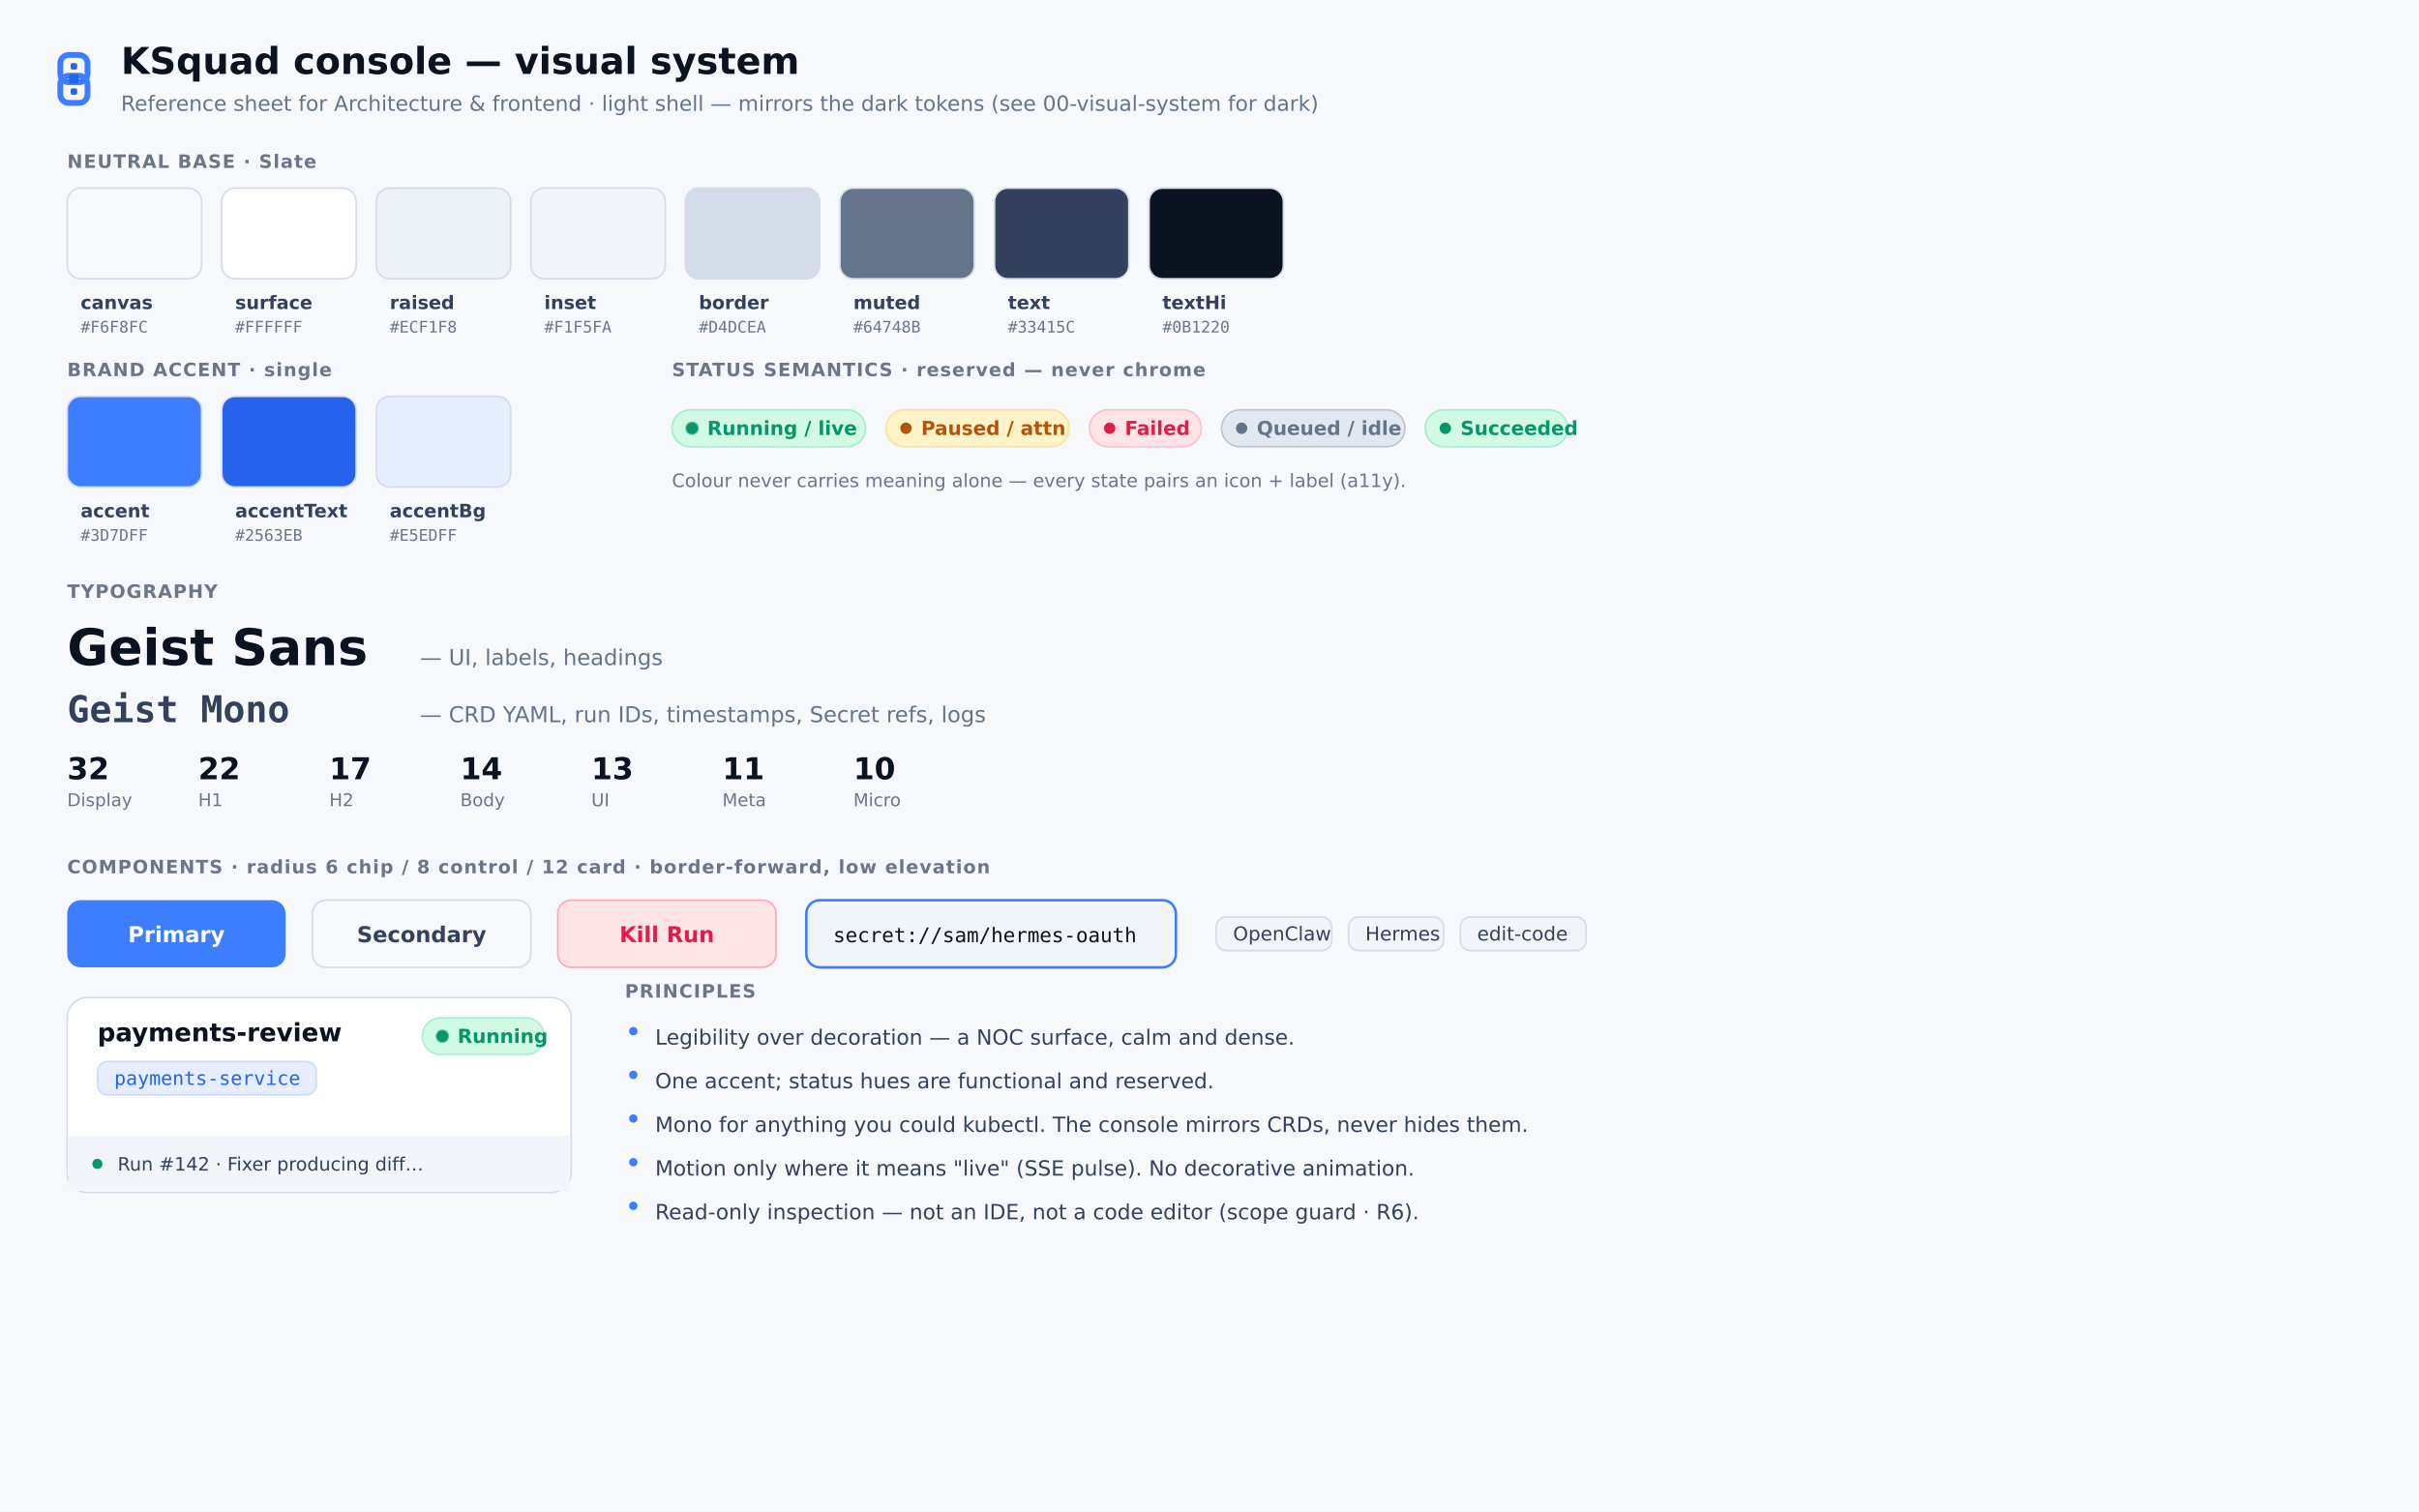
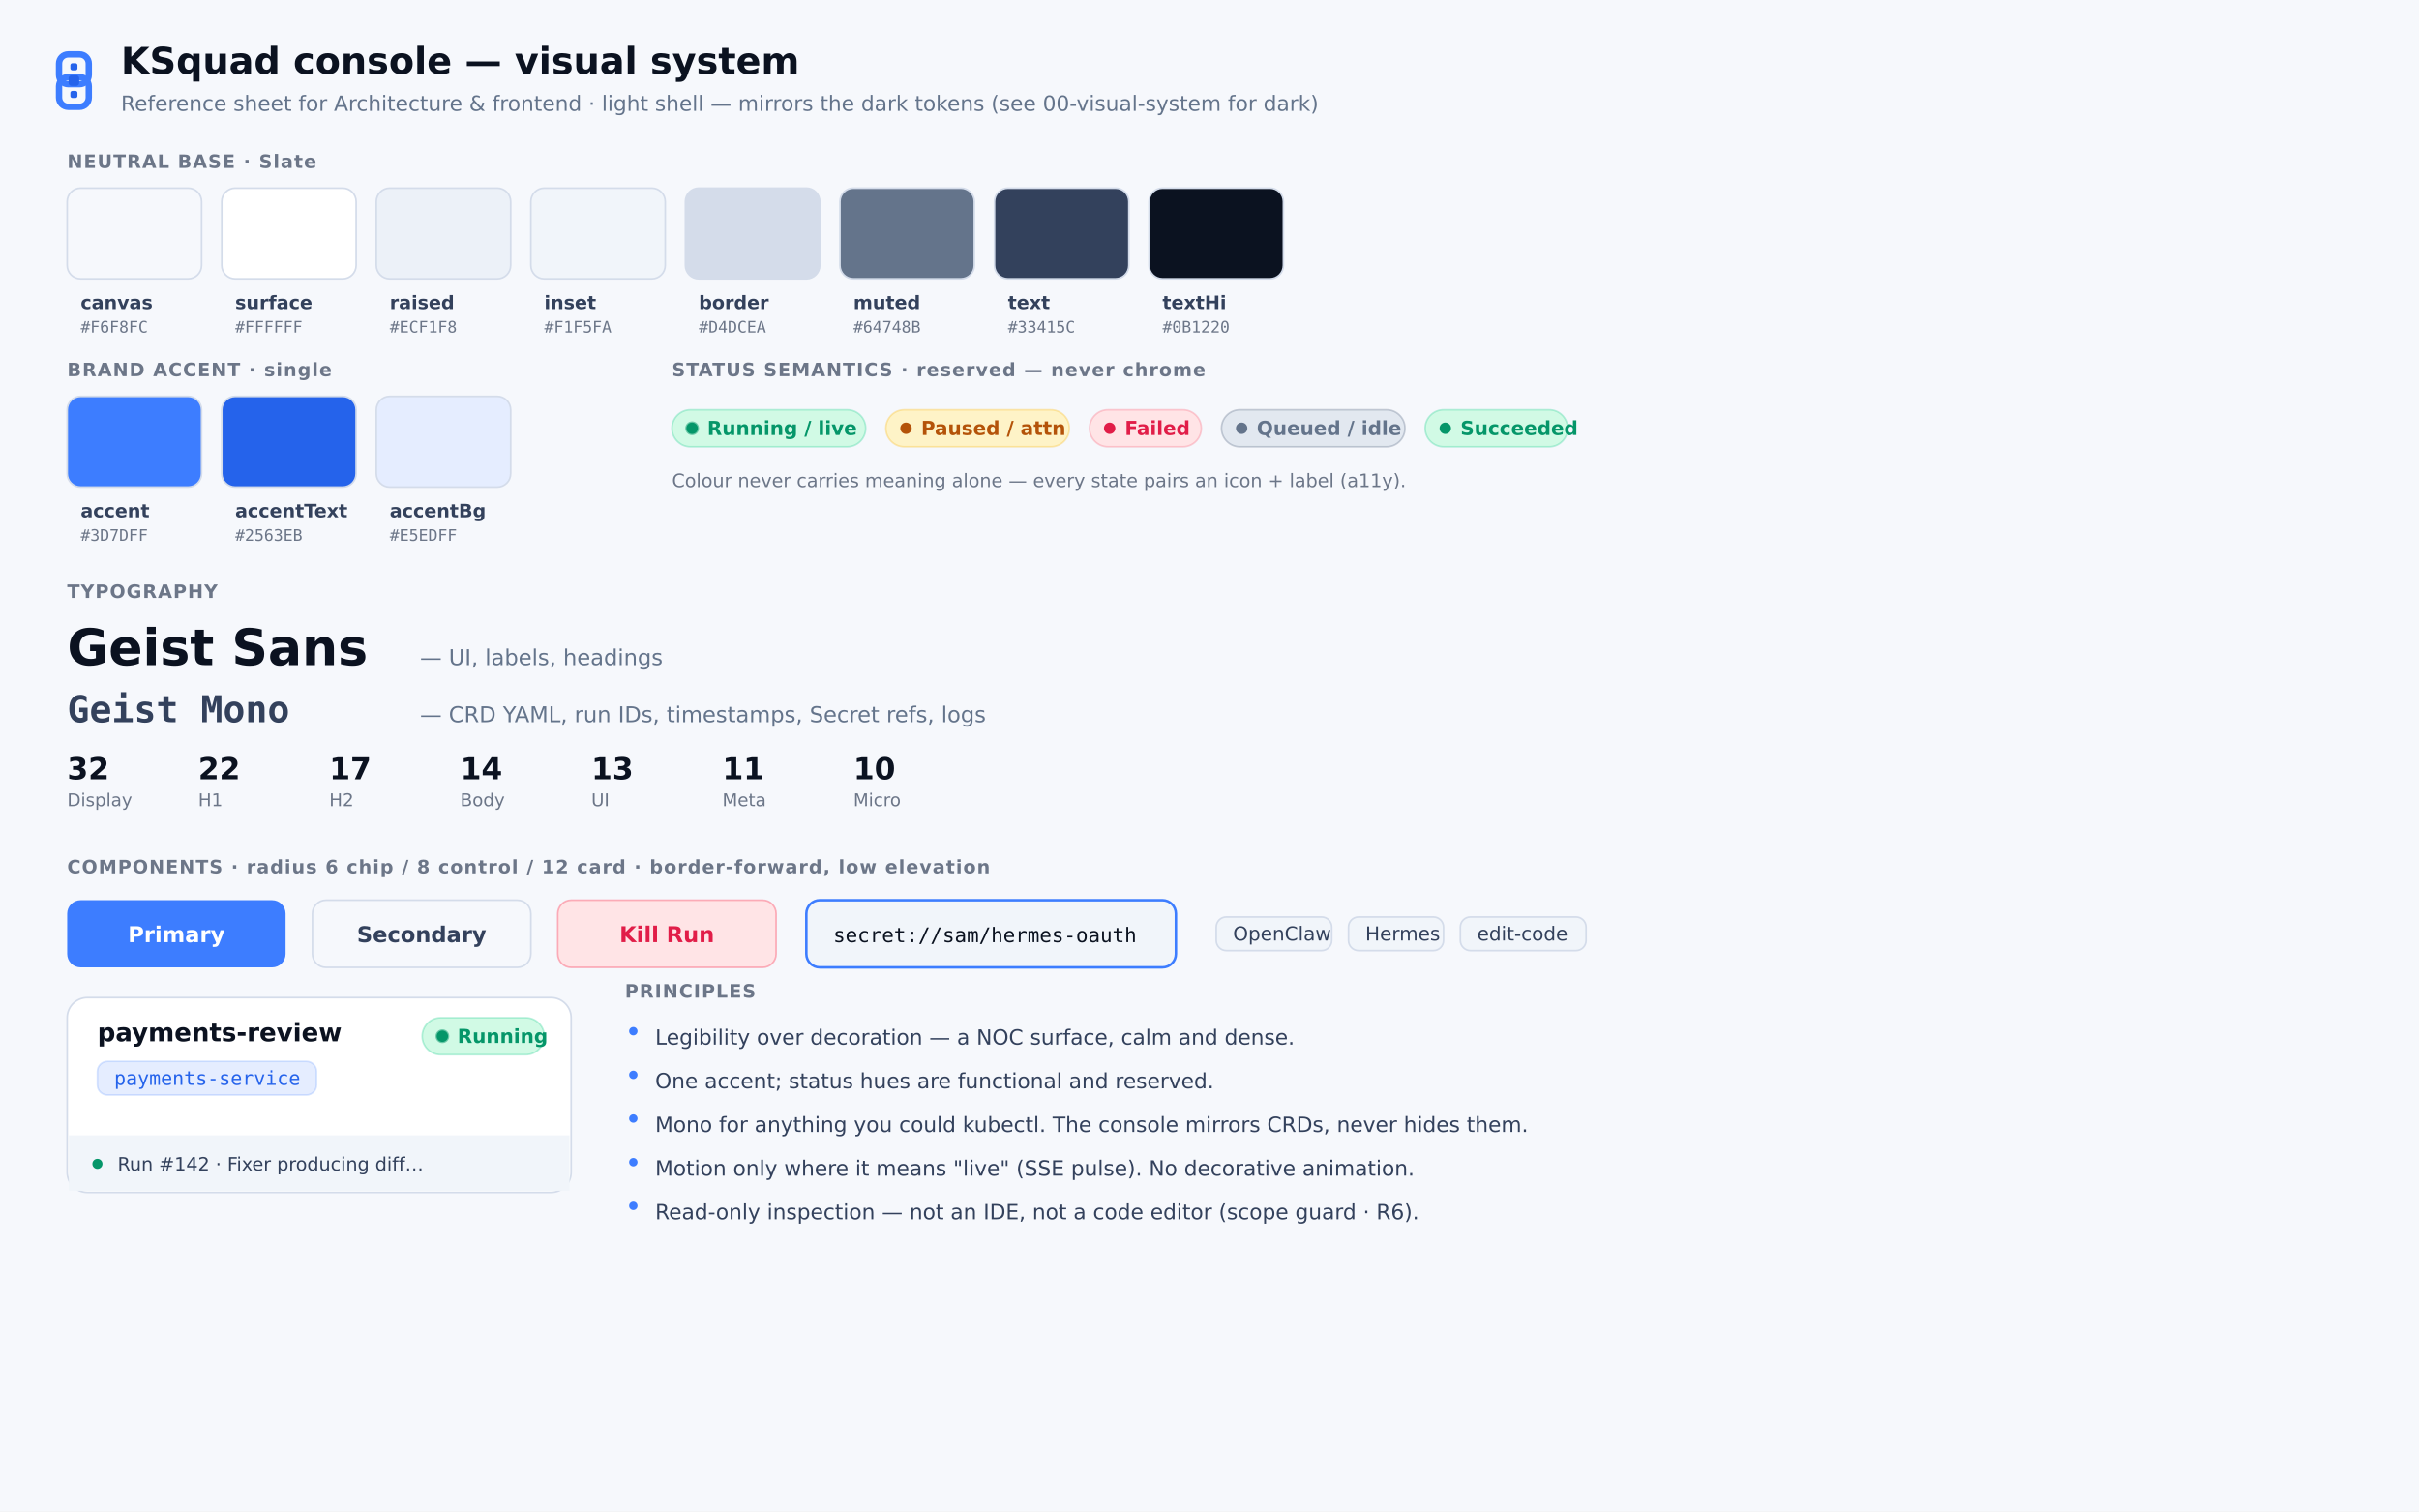
<svg xmlns="http://www.w3.org/2000/svg" width="1440" height="900" viewBox="0 0 1440 900" font-family="DejaVu Sans">
  <rect x="0" y="0" width="1440" height="900" rx="0" ry="0" fill="#F6F8FC" stroke="none" stroke-width="1" />
-   <g transform="translate(44,47) scale(0.38554) translate(-50,-50)">
+   <g transform="translate(44,48) scale(0.42169) translate(-50,-50)">
    <rect x="29" y="45" width="42" height="42" rx="13" fill="none" stroke="#3D7DFF" stroke-width="9" />
    <rect x="29" y="13" width="42" height="42" rx="13" fill="none" stroke="#3D7DFF" stroke-width="9" />
    <rect x="45" y="25.5" width="10" height="10" rx="2.8" fill="#2563EB" />
    <rect x="45" y="64.5" width="10" height="10" rx="2.8" fill="#2563EB" />
    <rect x="42.5" y="42.5" width="15" height="15" rx="4.2" fill="#2563EB" />
  </g>
  <text x="72" y="44" font-family="DejaVu Sans" font-size="22" fill="#0B1220" font-weight="700" text-anchor="start">KSquad console — visual system</text>
  <text x="72" y="66" font-family="DejaVu Sans" font-size="12.5" fill="#64748B" font-weight="400" text-anchor="start">Reference sheet for Architecture &amp; frontend · light shell — mirrors the dark tokens (see 00-visual-system for dark)</text>
  <text x="40" y="100" font-family="DejaVu Sans" font-size="11" fill="#6C7688" font-weight="600" text-anchor="start" letter-spacing="0.6">NEUTRAL BASE  ·  Slate</text>
  <rect x="40" y="112" width="80" height="54" rx="8" ry="8" fill="#F6F8FC" stroke="#D4DCEA" stroke-width="1" />
  <text x="48" y="184" font-family="DejaVu Sans" font-size="11" fill="#33415C" font-weight="600" text-anchor="start">canvas</text>
  <text x="48" y="198" font-family="DejaVu Sans Mono" font-size="9.5" fill="#6C7688" font-weight="400" text-anchor="start">#F6F8FC</text>
  <rect x="132" y="112" width="80" height="54" rx="8" ry="8" fill="#FFFFFF" stroke="#D4DCEA" stroke-width="1" />
  <text x="140" y="184" font-family="DejaVu Sans" font-size="11" fill="#33415C" font-weight="600" text-anchor="start">surface</text>
  <text x="140" y="198" font-family="DejaVu Sans Mono" font-size="9.5" fill="#6C7688" font-weight="400" text-anchor="start">#FFFFFF</text>
  <rect x="224" y="112" width="80" height="54" rx="8" ry="8" fill="#ECF1F8" stroke="#D4DCEA" stroke-width="1" />
  <text x="232" y="184" font-family="DejaVu Sans" font-size="11" fill="#33415C" font-weight="600" text-anchor="start">raised</text>
  <text x="232" y="198" font-family="DejaVu Sans Mono" font-size="9.5" fill="#6C7688" font-weight="400" text-anchor="start">#ECF1F8</text>
  <rect x="316" y="112" width="80" height="54" rx="8" ry="8" fill="#F1F5FA" stroke="#D4DCEA" stroke-width="1" />
  <text x="324" y="184" font-family="DejaVu Sans" font-size="11" fill="#33415C" font-weight="600" text-anchor="start">inset</text>
  <text x="324" y="198" font-family="DejaVu Sans Mono" font-size="9.5" fill="#6C7688" font-weight="400" text-anchor="start">#F1F5FA</text>
  <rect x="408" y="112" width="80" height="54" rx="8" ry="8" fill="#D4DCEA" stroke="#D4DCEA" stroke-width="1" />
  <text x="416" y="184" font-family="DejaVu Sans" font-size="11" fill="#33415C" font-weight="600" text-anchor="start">border</text>
  <text x="416" y="198" font-family="DejaVu Sans Mono" font-size="9.5" fill="#6C7688" font-weight="400" text-anchor="start">#D4DCEA</text>
  <rect x="500" y="112" width="80" height="54" rx="8" ry="8" fill="#64748B" stroke="#D4DCEA" stroke-width="1" />
  <text x="508" y="184" font-family="DejaVu Sans" font-size="11" fill="#33415C" font-weight="600" text-anchor="start">muted</text>
  <text x="508" y="198" font-family="DejaVu Sans Mono" font-size="9.5" fill="#6C7688" font-weight="400" text-anchor="start">#64748B</text>
  <rect x="592" y="112" width="80" height="54" rx="8" ry="8" fill="#33415C" stroke="#D4DCEA" stroke-width="1" />
  <text x="600" y="184" font-family="DejaVu Sans" font-size="11" fill="#33415C" font-weight="600" text-anchor="start">text</text>
  <text x="600" y="198" font-family="DejaVu Sans Mono" font-size="9.5" fill="#6C7688" font-weight="400" text-anchor="start">#33415C</text>
  <rect x="684" y="112" width="80" height="54" rx="8" ry="8" fill="#0B1220" stroke="#D4DCEA" stroke-width="1" />
  <text x="692" y="184" font-family="DejaVu Sans" font-size="11" fill="#33415C" font-weight="600" text-anchor="start">textHi</text>
  <text x="692" y="198" font-family="DejaVu Sans Mono" font-size="9.5" fill="#6C7688" font-weight="400" text-anchor="start">#0B1220</text>
  <text x="40" y="224" font-family="DejaVu Sans" font-size="11" fill="#6C7688" font-weight="600" text-anchor="start" letter-spacing="0.6">BRAND ACCENT  ·  single</text>
  <rect x="40" y="236" width="80" height="54" rx="8" ry="8" fill="#3D7DFF" stroke="#D4DCEA" stroke-width="1" />
  <text x="48" y="308" font-family="DejaVu Sans" font-size="11" fill="#33415C" font-weight="600" text-anchor="start">accent</text>
  <text x="48" y="322" font-family="DejaVu Sans Mono" font-size="9.5" fill="#6C7688" font-weight="400" text-anchor="start">#3D7DFF</text>
  <rect x="132" y="236" width="80" height="54" rx="8" ry="8" fill="#2563EB" stroke="#D4DCEA" stroke-width="1" />
  <text x="140" y="308" font-family="DejaVu Sans" font-size="11" fill="#33415C" font-weight="600" text-anchor="start">accentText</text>
  <text x="140" y="322" font-family="DejaVu Sans Mono" font-size="9.5" fill="#6C7688" font-weight="400" text-anchor="start">#2563EB</text>
  <rect x="224" y="236" width="80" height="54" rx="8" ry="8" fill="#E5EDFF" stroke="#D4DCEA" stroke-width="1" />
  <text x="232" y="308" font-family="DejaVu Sans" font-size="11" fill="#33415C" font-weight="600" text-anchor="start">accentBg</text>
  <text x="232" y="322" font-family="DejaVu Sans Mono" font-size="9.5" fill="#6C7688" font-weight="400" text-anchor="start">#E5EDFF</text>
  <text x="400" y="224" font-family="DejaVu Sans" font-size="11" fill="#6C7688" font-weight="600" text-anchor="start" letter-spacing="0.6">STATUS SEMANTICS  ·  reserved — never chrome</text>
  <rect x="400" y="244" width="115.33" height="22" rx="11" ry="11" fill="#D1FAE5" stroke="#34D39955" stroke-width="1" />
  <circle cx="412" cy="255" r="3.4" fill="#059669" />
  <circle cx="412" cy="255" r="3.4" fill="none" stroke="#059669" stroke-width="1.4" opacity="0.5">
    <animate attributeName="r" values="3.4;8;3.4" dur="1.8s" repeatCount="indefinite" />
    <animate attributeName="opacity" values="0.55;0;0.55" dur="1.8s" repeatCount="indefinite" />
  </circle>
  <text x="421" y="259" font-family="DejaVu Sans" font-size="11.5" fill="#059669" font-weight="600" text-anchor="start">Running / live</text>
  <rect x="527.33" y="244" width="109.235" height="22" rx="11" ry="11" fill="#FEF3C7" stroke="#FBBF2455" stroke-width="1" />
  <circle cx="539.33" cy="255" r="3.4" fill="#B45309" />
  <text x="548.33" y="259" font-family="DejaVu Sans" font-size="11.5" fill="#B45309" font-weight="600" text-anchor="start">Paused / attn</text>
  <rect x="648.565" y="244" width="66.57" height="22" rx="11" ry="11" fill="#FFE4E6" stroke="#FB718555" stroke-width="1" />
  <circle cx="660.565" cy="255" r="3.4" fill="#E11D48" />
  <text x="669.565" y="259" font-family="DejaVu Sans" font-size="11.5" fill="#E11D48" font-weight="600" text-anchor="start">Failed</text>
  <rect x="727.135" y="244" width="109.235" height="22" rx="11" ry="11" fill="#E2E8F0" stroke="#64748B55" stroke-width="1" />
  <circle cx="739.135" cy="255" r="3.4" fill="#64748B" />
  <text x="748.135" y="259" font-family="DejaVu Sans" font-size="11.5" fill="#64748B" font-weight="600" text-anchor="start">Queued / idle</text>
  <rect x="848.37" y="244" width="84.855" height="22" rx="11" ry="11" fill="#D1FAE5" stroke="#34D39955" stroke-width="1" />
  <circle cx="860.37" cy="255" r="3.4" fill="#059669" />
  <text x="869.37" y="259" font-family="DejaVu Sans" font-size="11.5" fill="#059669" font-weight="600" text-anchor="start">Succeeded</text>
  <text x="400" y="290" font-family="DejaVu Sans" font-size="11" fill="#6C7688" font-weight="400" text-anchor="start">Colour never carries meaning alone — every state pairs an icon + label (a11y).</text>
  <text x="40" y="356" font-family="DejaVu Sans" font-size="11" fill="#6C7688" font-weight="600" text-anchor="start" letter-spacing="0.6">TYPOGRAPHY</text>
  <text x="40" y="396" font-family="DejaVu Sans" font-size="30" fill="#0B1220" font-weight="700" text-anchor="start">Geist Sans</text>
  <text x="250" y="396" font-family="DejaVu Sans" font-size="13" fill="#64748B" font-weight="400" text-anchor="start">— UI, labels, headings</text>
  <text x="40" y="430" font-family="DejaVu Sans Mono" font-size="22" fill="#33415C" font-weight="600" text-anchor="start">Geist Mono</text>
  <text x="250" y="430" font-family="DejaVu Sans" font-size="13" fill="#64748B" font-weight="400" text-anchor="start">— CRD YAML, run IDs, timestamps, Secret refs, logs</text>
  <text x="40" y="464" font-family="DejaVu Sans" font-size="18" fill="#0B1220" font-weight="700" text-anchor="start">32</text>
  <text x="40" y="480" font-family="DejaVu Sans" font-size="10.5" fill="#6C7688" font-weight="400" text-anchor="start">Display</text>
  <text x="118" y="464" font-family="DejaVu Sans" font-size="18" fill="#0B1220" font-weight="700" text-anchor="start">22</text>
  <text x="118" y="480" font-family="DejaVu Sans" font-size="10.5" fill="#6C7688" font-weight="400" text-anchor="start">H1</text>
  <text x="196" y="464" font-family="DejaVu Sans" font-size="18" fill="#0B1220" font-weight="700" text-anchor="start">17</text>
  <text x="196" y="480" font-family="DejaVu Sans" font-size="10.5" fill="#6C7688" font-weight="400" text-anchor="start">H2</text>
  <text x="274" y="464" font-family="DejaVu Sans" font-size="18" fill="#0B1220" font-weight="700" text-anchor="start">14</text>
  <text x="274" y="480" font-family="DejaVu Sans" font-size="10.5" fill="#6C7688" font-weight="400" text-anchor="start">Body</text>
  <text x="352" y="464" font-family="DejaVu Sans" font-size="18" fill="#0B1220" font-weight="700" text-anchor="start">13</text>
  <text x="352" y="480" font-family="DejaVu Sans" font-size="10.5" fill="#6C7688" font-weight="400" text-anchor="start">UI</text>
  <text x="430" y="464" font-family="DejaVu Sans" font-size="18" fill="#0B1220" font-weight="700" text-anchor="start">11</text>
  <text x="430" y="480" font-family="DejaVu Sans" font-size="10.5" fill="#6C7688" font-weight="400" text-anchor="start">Meta</text>
  <text x="508" y="464" font-family="DejaVu Sans" font-size="18" fill="#0B1220" font-weight="700" text-anchor="start">10</text>
  <text x="508" y="480" font-family="DejaVu Sans" font-size="10.5" fill="#6C7688" font-weight="400" text-anchor="start">Micro</text>
  <text x="40" y="520" font-family="DejaVu Sans" font-size="11" fill="#6C7688" font-weight="600" text-anchor="start" letter-spacing="0.6">COMPONENTS  ·  radius 6 chip / 8 control / 12 card  ·  border-forward, low elevation</text>
  <rect x="40" y="536" width="130" height="40" rx="8" ry="8" fill="#3D7DFF" stroke="none" stroke-width="1" />
  <text x="105" y="561" font-family="DejaVu Sans" font-size="13" fill="#fff" font-weight="700" text-anchor="middle">Primary</text>
  <rect x="186" y="536" width="130" height="40" rx="8" ry="8" fill="none" stroke="#D4DCEA" stroke-width="1" />
  <text x="251" y="561" font-family="DejaVu Sans" font-size="13" fill="#33415C" font-weight="600" text-anchor="middle">Secondary</text>
  <rect x="332" y="536" width="130" height="40" rx="8" ry="8" fill="#FFE4E6" stroke="#FB718588" stroke-width="1" />
  <text x="397" y="561" font-family="DejaVu Sans" font-size="13" fill="#E11D48" font-weight="700" text-anchor="middle">Kill Run</text>
  <rect x="480" y="536" width="220" height="40" rx="8" ry="8" fill="#F1F5FA" stroke="#3D7DFF" stroke-width="1.5" />
  <text x="496" y="561" font-family="DejaVu Sans Mono" font-size="12" fill="#0B1220" font-weight="400" text-anchor="start">secret://sam/hermes-oauth</text>
  <rect x="724" y="546" width="68.76" height="20" rx="6" ry="6" fill="#F1F5FA" stroke="#D4DCEA" stroke-width="1" />
  <text x="734" y="560" font-family="DejaVu Sans" font-size="11.5" fill="#33415C" font-weight="400" text-anchor="start">OpenClaw</text>
  <rect x="802.76" y="546" width="56.57" height="20" rx="6" ry="6" fill="#F1F5FA" stroke="#D4DCEA" stroke-width="1" />
  <text x="812.76" y="560" font-family="DejaVu Sans" font-size="11.5" fill="#33415C" font-weight="400" text-anchor="start">Hermes</text>
  <rect x="869.33" y="546" width="74.855" height="20" rx="6" ry="6" fill="#F1F5FA" stroke="#D4DCEA" stroke-width="1" />
  <text x="879.33" y="560" font-family="DejaVu Sans" font-size="11.5" fill="#33415C" font-weight="400" text-anchor="start">edit-code</text>
  <rect x="40" y="594" width="300" height="116" rx="12" ry="12" fill="#FFFFFF" stroke="#D4DCEA" stroke-width="1" />
  <text x="58" y="620" font-family="DejaVu Sans" font-size="15" fill="#0B1220" font-weight="700" text-anchor="start">payments-review</text>
  <rect x="251.335" y="606" width="72.665" height="22" rx="11" ry="11" fill="#D1FAE5" stroke="#34D39955" stroke-width="1" />
  <circle cx="263.335" cy="617" r="3.4" fill="#059669" />
  <circle cx="263.335" cy="617" r="3.4" fill="none" stroke="#059669" stroke-width="1.4" opacity="0.5">
    <animate attributeName="r" values="3.4;8;3.4" dur="1.8s" repeatCount="indefinite" />
    <animate attributeName="opacity" values="0.55;0;0.55" dur="1.8s" repeatCount="indefinite" />
  </circle>
  <text x="272.335" y="621" font-family="DejaVu Sans" font-size="11.5" fill="#059669" font-weight="600" text-anchor="start">Running</text>
  <rect x="58" y="632" width="130.4" height="20" rx="6" ry="6" fill="#E5EDFF" stroke="#3D7DFF33" stroke-width="1" />
  <text x="68" y="646" font-family="DejaVu Sans Mono" font-size="11.5" fill="#2563EB" font-weight="400" text-anchor="start">payments-service</text>
  <rect x="41" y="676" width="298" height="33" rx="0" ry="0" fill="#F1F5FA" stroke="none" stroke-width="1" />
  <circle cx="58" cy="693" r="3" fill="#059669" />
  <text x="70" y="697" font-family="DejaVu Sans" font-size="11" fill="#33415C" font-weight="400" text-anchor="start">Run #142 · Fixer producing diff…</text>
  <text x="372" y="594" font-family="DejaVu Sans" font-size="11" fill="#6C7688" font-weight="600" text-anchor="start" letter-spacing="0.6">PRINCIPLES</text>
  <circle cx="377" cy="614" r="2.5" fill="#3D7DFF" />
  <text x="390" y="622" font-family="DejaVu Sans" font-size="12.5" fill="#33415C" font-weight="400" text-anchor="start">Legibility over decoration — a NOC surface, calm and dense.</text>
  <circle cx="377" cy="640" r="2.5" fill="#3D7DFF" />
  <text x="390" y="648" font-family="DejaVu Sans" font-size="12.5" fill="#33415C" font-weight="400" text-anchor="start">One accent; status hues are functional and reserved.</text>
  <circle cx="377" cy="666" r="2.5" fill="#3D7DFF" />
  <text x="390" y="674" font-family="DejaVu Sans" font-size="12.5" fill="#33415C" font-weight="400" text-anchor="start">Mono for anything you could kubectl. The console mirrors CRDs, never hides them.</text>
  <circle cx="377" cy="692" r="2.5" fill="#3D7DFF" />
  <text x="390" y="700" font-family="DejaVu Sans" font-size="12.5" fill="#33415C" font-weight="400" text-anchor="start">Motion only where it means "live" (SSE pulse). No decorative animation.</text>
  <circle cx="377" cy="718" r="2.5" fill="#3D7DFF" />
  <text x="390" y="726" font-family="DejaVu Sans" font-size="12.5" fill="#33415C" font-weight="400" text-anchor="start">Read-only inspection — not an IDE, not a code editor (scope guard · R6).</text>
</svg>
